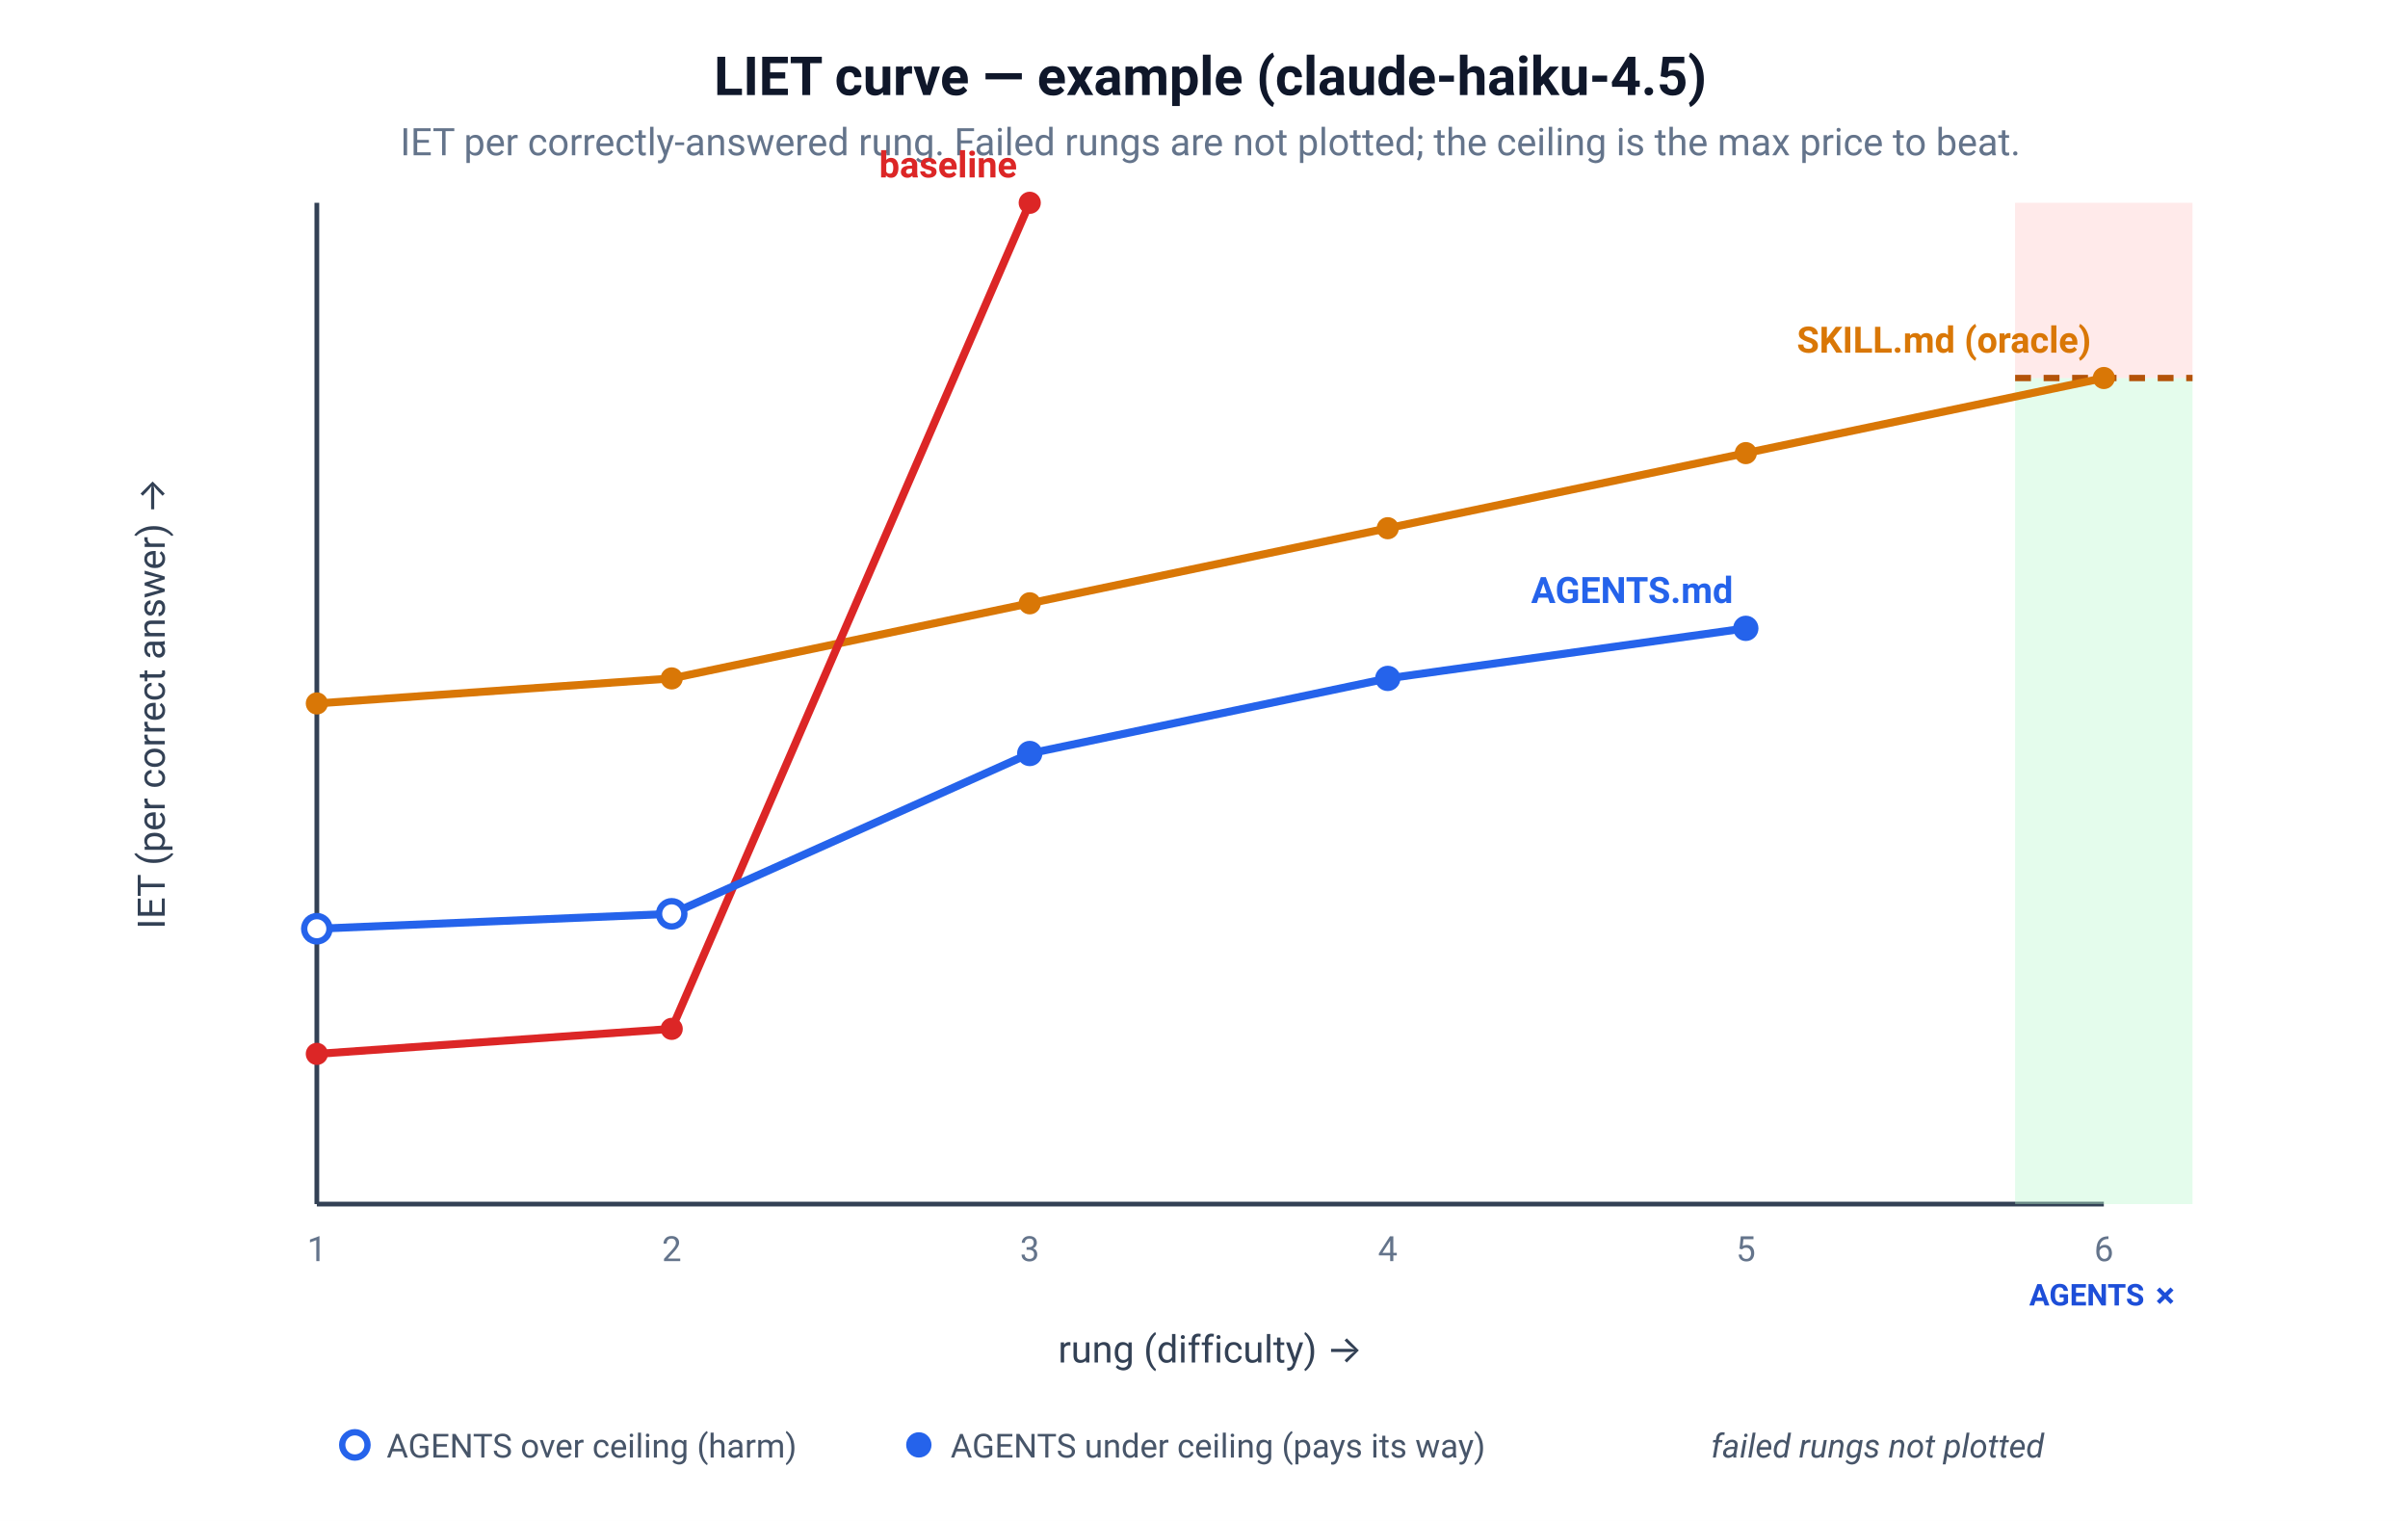
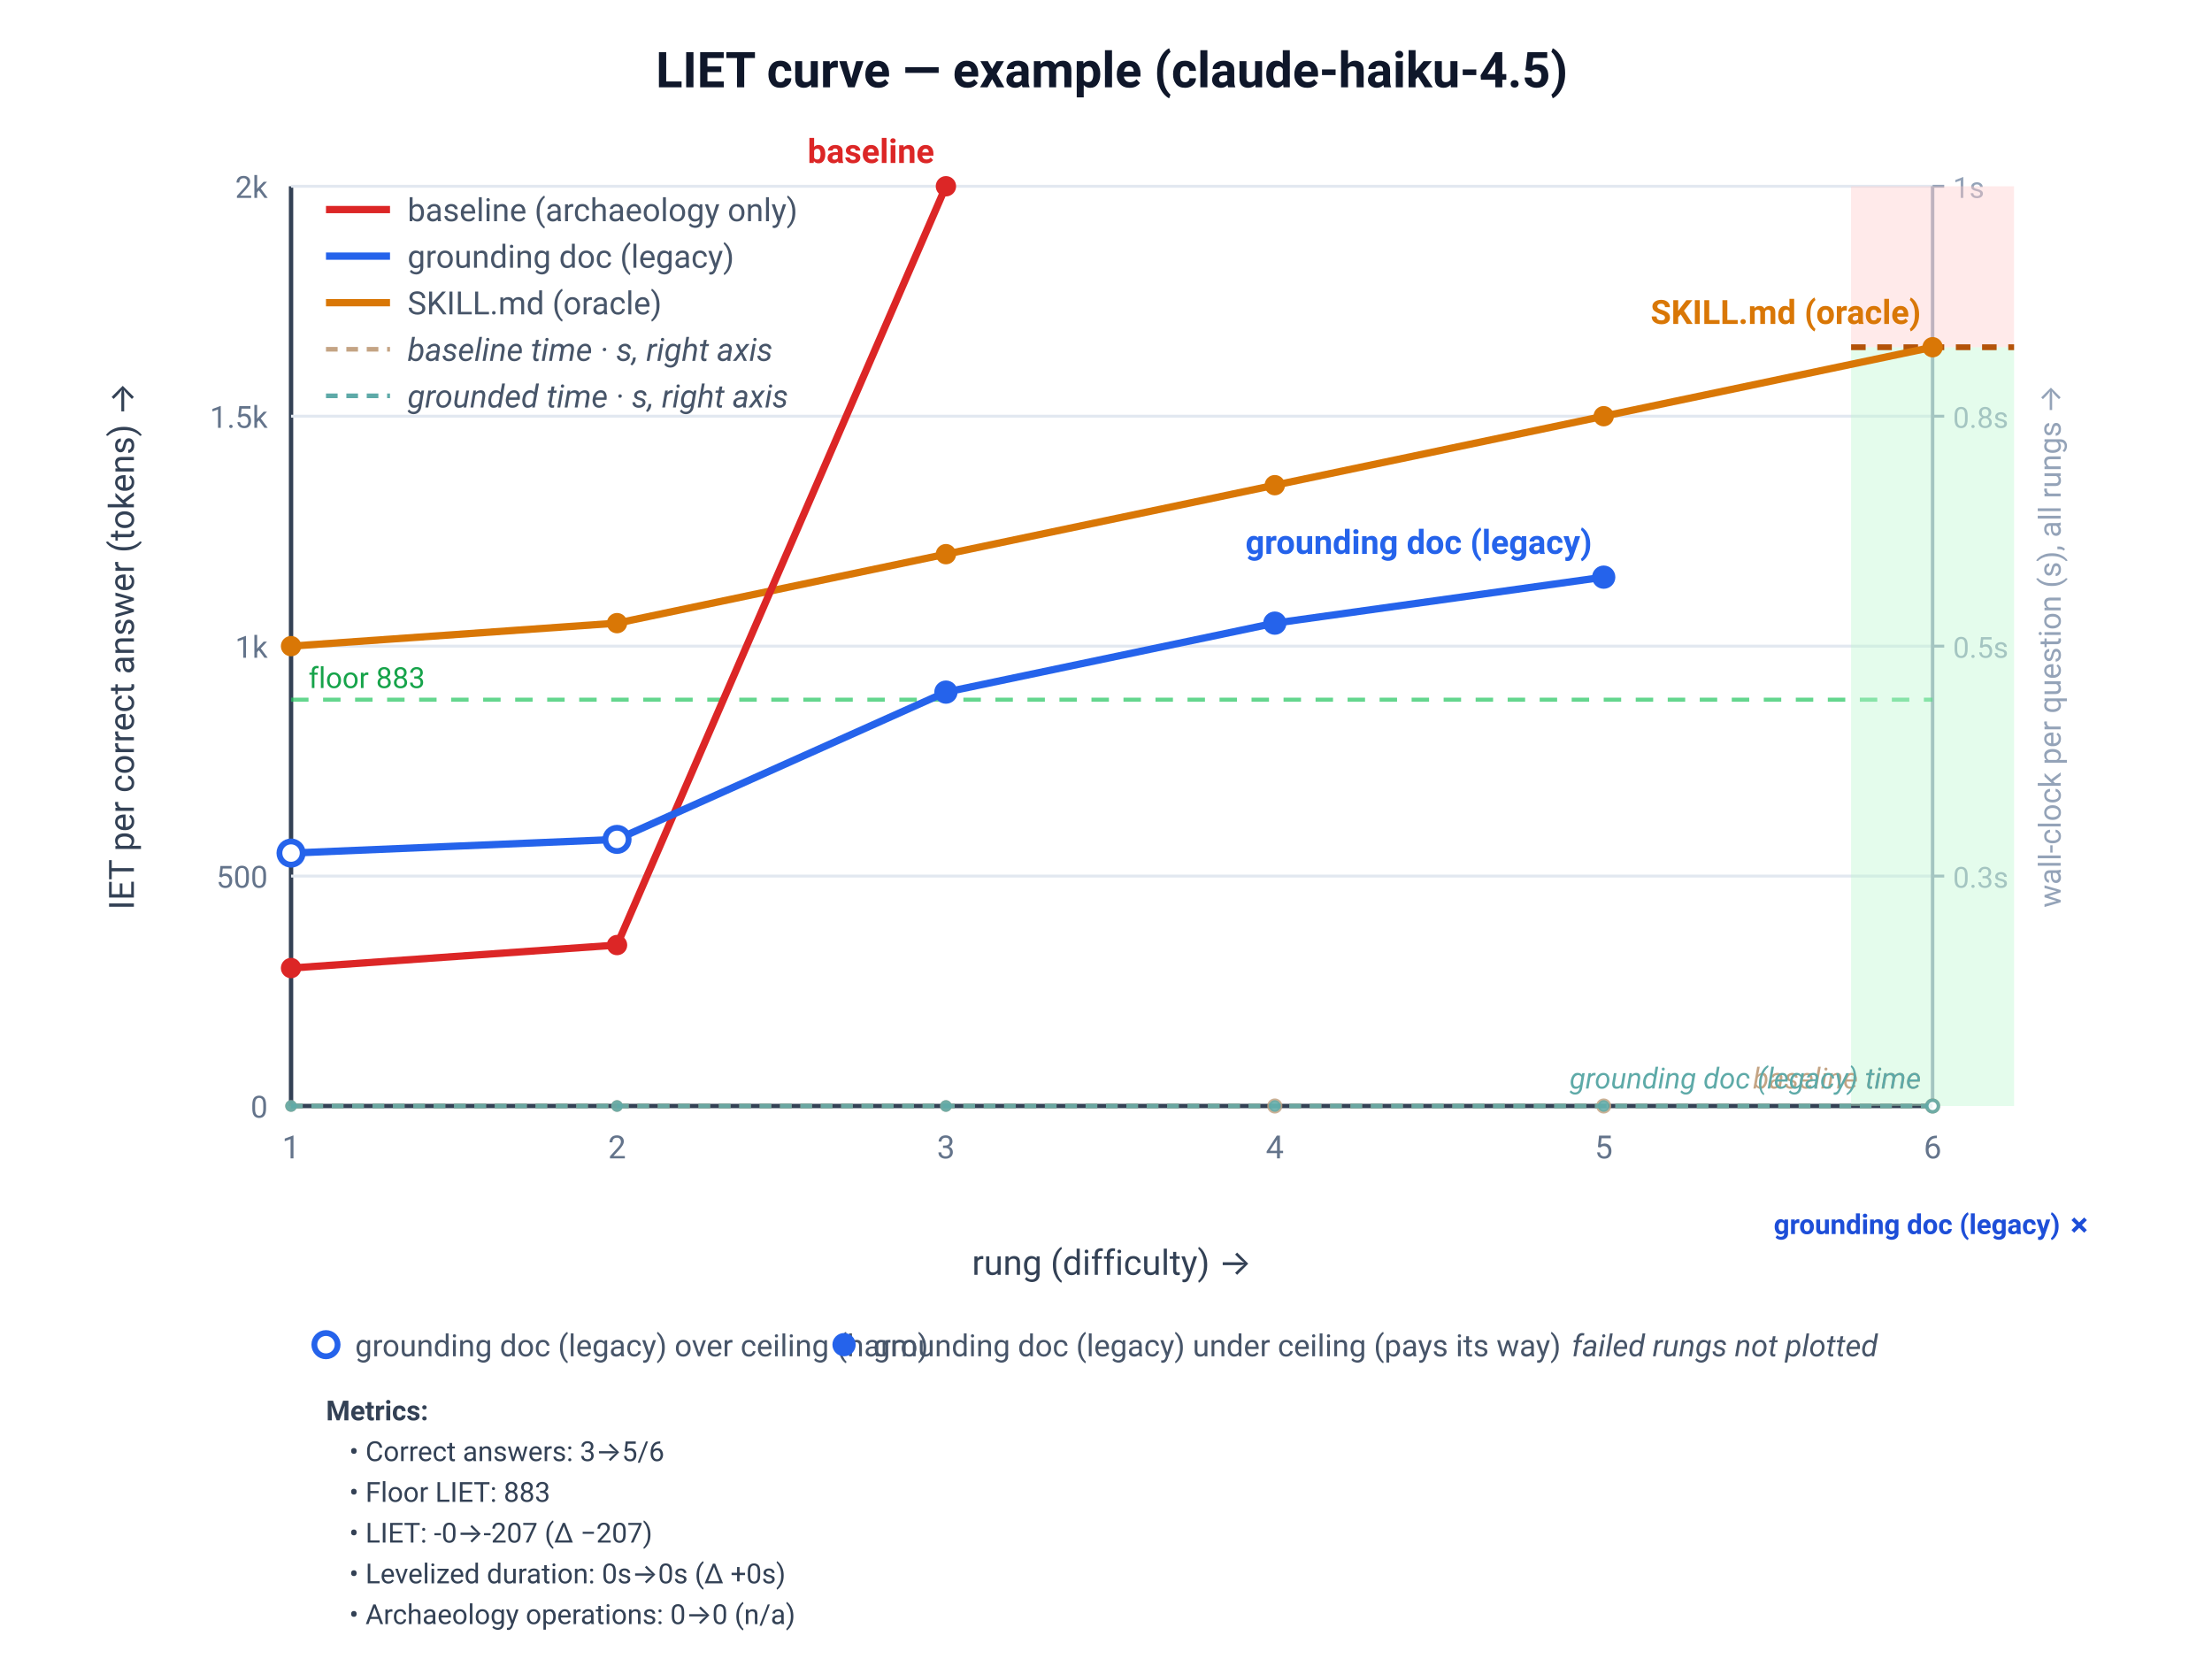
- <svg xmlns="http://www.w3.org/2000/svg" viewBox="0 0 760 480" font-family="ui-sans-serif, system-ui, -apple-system, Segoe UI, Roboto, sans-serif">
-   <rect width="760" height="480" fill="#ffffff" />
+ <svg xmlns="http://www.w3.org/2000/svg" viewBox="0 0 760 570" font-family="ui-sans-serif, system-ui, -apple-system, Segoe UI, Roboto, sans-serif">
+   <rect width="760" height="570" fill="#ffffff" />
  <text x="382" y="30" text-anchor="middle" font-size="17" font-weight="700" fill="#0f172a">LIET curve — example (claude-haiku-4.5)</text>
-   <text x="382" y="49" text-anchor="middle" font-size="12" fill="#64748b">IET per correctly-answered rung. Failed rungs are not plotted; the ceiling is the max price to beat.</text>
  <line x1="100" y1="380" x2="664" y2="380" stroke="#334155" stroke-width="1.5" />
  <line x1="100" y1="380" x2="100" y2="64" stroke="#334155" stroke-width="1.5" />
-   <text x="382" y="430" text-anchor="middle" font-size="12" fill="#334155">rung (difficulty) →</text>
-   <text x="52" y="222" text-anchor="middle" font-size="12" fill="#334155" transform="rotate(-90 52 222)">IET (per correct answer) →</text>
+   <text x="92" y="384" text-anchor="end" font-size="10.5" fill="#64748b">0</text>
+   <line x1="100" y1="301" x2="664" y2="301" stroke="#e2e8f0" stroke-width="1" />
+   <text x="92" y="305" text-anchor="end" font-size="10.5" fill="#64748b">500</text>
+   <line x1="100" y1="222" x2="664" y2="222" stroke="#e2e8f0" stroke-width="1" />
+   <text x="92" y="226" text-anchor="end" font-size="10.5" fill="#64748b">1k</text>
+   <line x1="100" y1="143" x2="664" y2="143" stroke="#e2e8f0" stroke-width="1" />
+   <text x="92" y="147" text-anchor="end" font-size="10.5" fill="#64748b">1.5k</text>
+   <line x1="100" y1="64" x2="664" y2="64" stroke="#e2e8f0" stroke-width="1" />
+   <text x="92" y="68" text-anchor="end" font-size="10.5" fill="#64748b">2k</text>
+   <text x="382" y="438" text-anchor="middle" font-size="12" fill="#334155">rung (difficulty) →</text>
+   <text x="46" y="222" text-anchor="middle" font-size="12" fill="#334155" transform="rotate(-90 46 222)">IET per correct answer (tokens) →</text>
+   <line x1="664" y1="380" x2="664" y2="64" stroke="#94a3b8" stroke-width="1.2" />
+   <line x1="664" y1="301" x2="668" y2="301" stroke="#94a3b8" stroke-width="1" />
+   <text x="671" y="305" text-anchor="start" font-size="10" fill="#94a3b8">0.3s</text>
+   <line x1="664" y1="222" x2="668" y2="222" stroke="#94a3b8" stroke-width="1" />
+   <text x="671" y="226" text-anchor="start" font-size="10" fill="#94a3b8">0.5s</text>
+   <line x1="664" y1="143" x2="668" y2="143" stroke="#94a3b8" stroke-width="1" />
+   <text x="671" y="147" text-anchor="start" font-size="10" fill="#94a3b8">0.8s</text>
+   <line x1="664" y1="64" x2="668" y2="64" stroke="#94a3b8" stroke-width="1" />
+   <text x="671" y="68" text-anchor="start" font-size="10" fill="#94a3b8">1s</text>
+   <text x="708" y="222" text-anchor="middle" font-size="10.5" fill="#94a3b8" transform="rotate(-90 708 222)">wall-clock per question (s), all rungs →</text>
+   <line x1="100" y1="240.4" x2="664" y2="240.4" stroke="#22c55e" stroke-width="1.4" stroke-dasharray="6 5" opacity="0.7" />
+   <text x="106" y="236.4" font-size="10" fill="#16a34a">floor 883</text>
+   <g font-size="11" fill="#475569">
+     <line x1="112" y1="72" x2="134" y2="72" stroke="#dc2626" stroke-width="2.5" />
+     <text x="140" y="76">baseline (archaeology only)</text>
+     <line x1="112" y1="88" x2="134" y2="88" stroke="#2563eb" stroke-width="2.5" />
+     <text x="140" y="92">grounding doc (legacy)</text>
+     <line x1="112" y1="104" x2="134" y2="104" stroke="#d97706" stroke-width="2.5" />
+     <text x="140" y="108">SKILL.md (oracle)</text>
+     <line x1="112" y1="120" x2="134" y2="120" stroke="#c4a484" stroke-width="1.6" stroke-dasharray="4 3" />
+     <text x="140" y="124" font-style="italic">baseline time · s, right axis</text>
+     <line x1="112" y1="136" x2="134" y2="136" stroke="#5eaaa8" stroke-width="1.6" stroke-dasharray="4 3" />
+     <text x="140" y="140" font-style="italic">grounded time · s, right axis</text>
+   </g>
  <g font-size="11" fill="#64748b" text-anchor="middle">
    <text x="100" y="398">1</text>
    <text x="212" y="398">2</text>
    <text x="325" y="398">3</text>
    <text x="438" y="398">4</text>
    <text x="551" y="398">5</text>
    <text x="664" y="398">6</text>
  </g>
  <rect x="636" y="119.3" width="56" height="260.7" fill="#bbf7d0" opacity="0.4" />
  <rect x="636" y="64" width="56" height="55.3" fill="#fecaca" opacity="0.4" />
  <line x1="636" y1="119.3" x2="692" y2="119.3" stroke="#b45309" stroke-width="2" stroke-dasharray="5 4" />
-   <text x="664" y="412" text-anchor="middle" font-size="9.5" font-weight="700" fill="#1d4ed8">AGENTS ✗</text>
+   <text x="664" y="424" text-anchor="middle" font-size="9.5" font-weight="700" fill="#1d4ed8">grounding doc (legacy) ✗</text>
+   <polyline points="100,380 212,380 325,380 438,380 551,380 664,380" fill="none" stroke="#c4a484" stroke-width="1.6" stroke-dasharray="4 3" opacity="0.85" />
+   <circle cx="100" cy="380" r="2" fill="#c4a484" opacity="0.85" />
+   <circle cx="212" cy="380" r="2" fill="#c4a484" opacity="0.85" />
+   <circle cx="325" cy="380" r="2" fill="#c4a484" opacity="0.85" />
+   <circle cx="438" cy="380" r="2" fill="white" stroke="#c4a484" stroke-width="1.2" opacity="0.85" />
+   <circle cx="551" cy="380" r="2" fill="white" stroke="#c4a484" stroke-width="1.2" opacity="0.85" />
+   <circle cx="664" cy="380" r="2" fill="white" stroke="#c4a484" stroke-width="1.2" opacity="0.85" />
+   <text x="660" y="374" text-anchor="end" font-size="10" font-style="italic" fill="#c4a484">baseline time</text>
+   <polyline points="100,380 212,380 325,380 438,380 551,380 664,380" fill="none" stroke="#5eaaa8" stroke-width="1.6" stroke-dasharray="4 3" opacity="0.85" />
+   <circle cx="100" cy="380" r="2" fill="#5eaaa8" opacity="0.85" />
+   <circle cx="212" cy="380" r="2" fill="#5eaaa8" opacity="0.85" />
+   <circle cx="325" cy="380" r="2" fill="#5eaaa8" opacity="0.85" />
+   <circle cx="438" cy="380" r="2" fill="#5eaaa8" opacity="0.85" />
+   <circle cx="551" cy="380" r="2" fill="#5eaaa8" opacity="0.85" />
+   <circle cx="664" cy="380" r="2" fill="white" stroke="#5eaaa8" stroke-width="1.2" opacity="0.85" />
+   <text x="660" y="374" text-anchor="end" font-size="10" font-style="italic" fill="#5eaaa8">grounding doc (legacy) time</text>
  <polyline points="100,222 212,214.1 325,190.4 438,166.7 551,143 664,119.3" fill="none" stroke="#d97706" stroke-width="2.5" />
  <circle cx="100" cy="222" r="3.5" fill="#d97706" />
  <circle cx="212" cy="214.1" r="3.5" fill="#d97706" />
  <circle cx="325" cy="190.4" r="3.5" fill="#d97706" />
  <circle cx="438" cy="166.7" r="3.5" fill="#d97706" />
  <circle cx="551" cy="143" r="3.5" fill="#d97706" />
  <circle cx="664" cy="119.3" r="3.5" fill="#d97706" />
  <text x="660" y="111.3" text-anchor="end" font-size="11.5" font-weight="700" fill="#d97706">SKILL.md (oracle)</text>
  <polyline points="100,332.6 212,324.7 325,64" fill="none" stroke="#dc2626" stroke-width="2.5" />
  <circle cx="100" cy="332.6" r="3.5" fill="#dc2626" />
  <circle cx="212" cy="324.7" r="3.5" fill="#dc2626" />
  <circle cx="325" cy="64" r="3.5" fill="#dc2626" />
  <text x="321" y="56" text-anchor="end" font-size="11.5" font-weight="700" fill="#dc2626">baseline</text>
  <polyline points="100,293.1 212,288.4 325,237.8 438,214.1 551,198.3" fill="none" stroke="#2563eb" stroke-width="2.5" />
  <circle cx="100" cy="293.1" r="4" fill="#ffffff" stroke="#2563eb" stroke-width="2" />
  <circle cx="212" cy="288.4" r="4" fill="#ffffff" stroke="#2563eb" stroke-width="2" />
  <circle cx="325" cy="237.8" r="4" fill="#2563eb" />
  <circle cx="438" cy="214.1" r="4" fill="#2563eb" />
  <circle cx="551" cy="198.3" r="4" fill="#2563eb" />
-   <text x="547" y="190.3" text-anchor="end" font-size="11.5" font-weight="700" fill="#2563eb">AGENTS.md</text>
+   <text x="547" y="190.3" text-anchor="end" font-size="11.5" font-weight="700" fill="#2563eb">grounding doc (legacy)</text>
  <g font-size="10.5" fill="#475569">
-     <circle cx="112" cy="456" r="4" fill="none" stroke="#2563eb" stroke-width="2" />
-     <text x="122" y="460">AGENTS over ceiling (harm)</text>
-     <circle cx="290" cy="456" r="4" fill="#2563eb" />
-     <text x="300" y="460">AGENTS under ceiling (pays its way)</text>
-     <text x="540" y="460" font-style="italic">failed rungs not plotted</text>
+     <circle cx="112" cy="462" r="4" fill="none" stroke="#2563eb" stroke-width="2" />
+     <text x="122" y="466">grounding doc (legacy) over ceiling (harm)</text>
+     <circle cx="290" cy="462" r="4" fill="#2563eb" />
+     <text x="300" y="466">grounding doc (legacy) under ceiling (pays its way)</text>
+     <text x="540" y="466" font-style="italic">failed rungs not plotted</text>
+   </g>
+   <text x="112" y="488" font-size="9.5" font-weight="700" fill="#334155">Metrics:</text>
+   <g font-size="9.5" fill="#334155">
+     <text x="120" y="502">• Correct answers: 3→5/6</text>
+     <text x="120" y="516">• Floor LIET: 883</text>
+     <text x="120" y="530">• LIET: -0→-207 (Δ −207)</text>
+     <text x="120" y="544">• Levelized duration: 0s→0s (Δ +0s)</text>
+     <text x="120" y="558">• Archaeology operations: 0→0 (n/a)</text>
  </g>
</svg>
